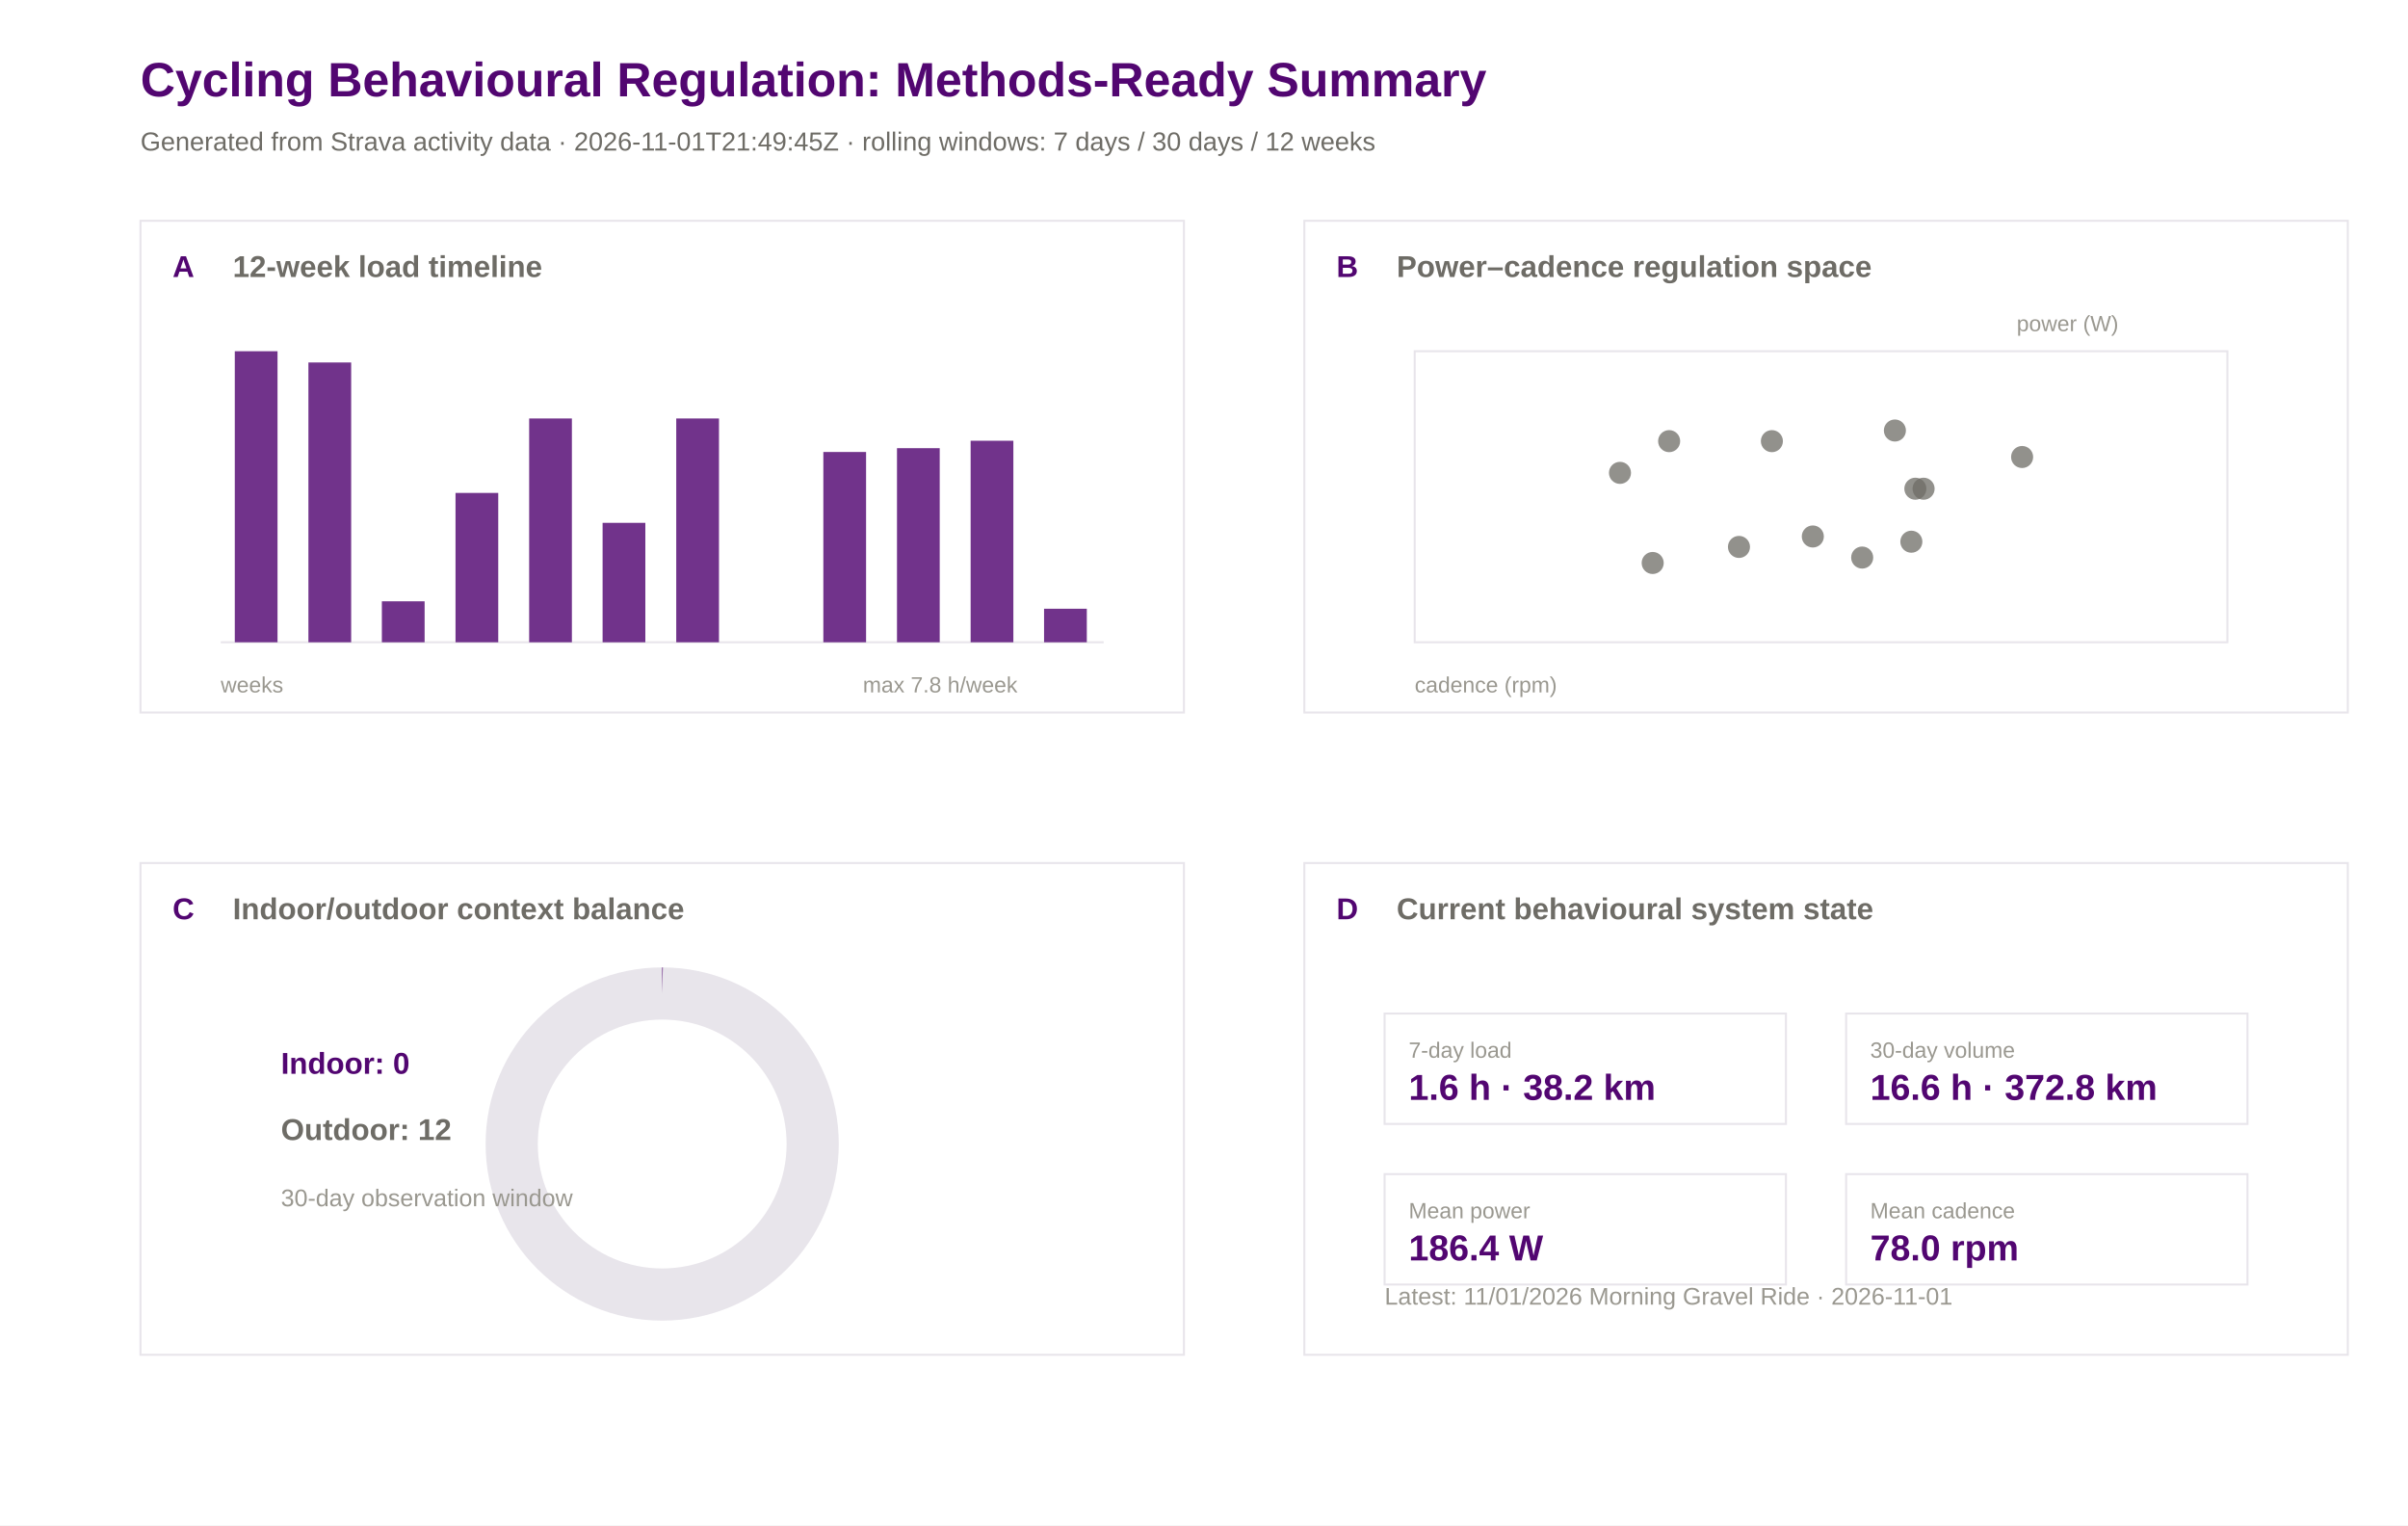
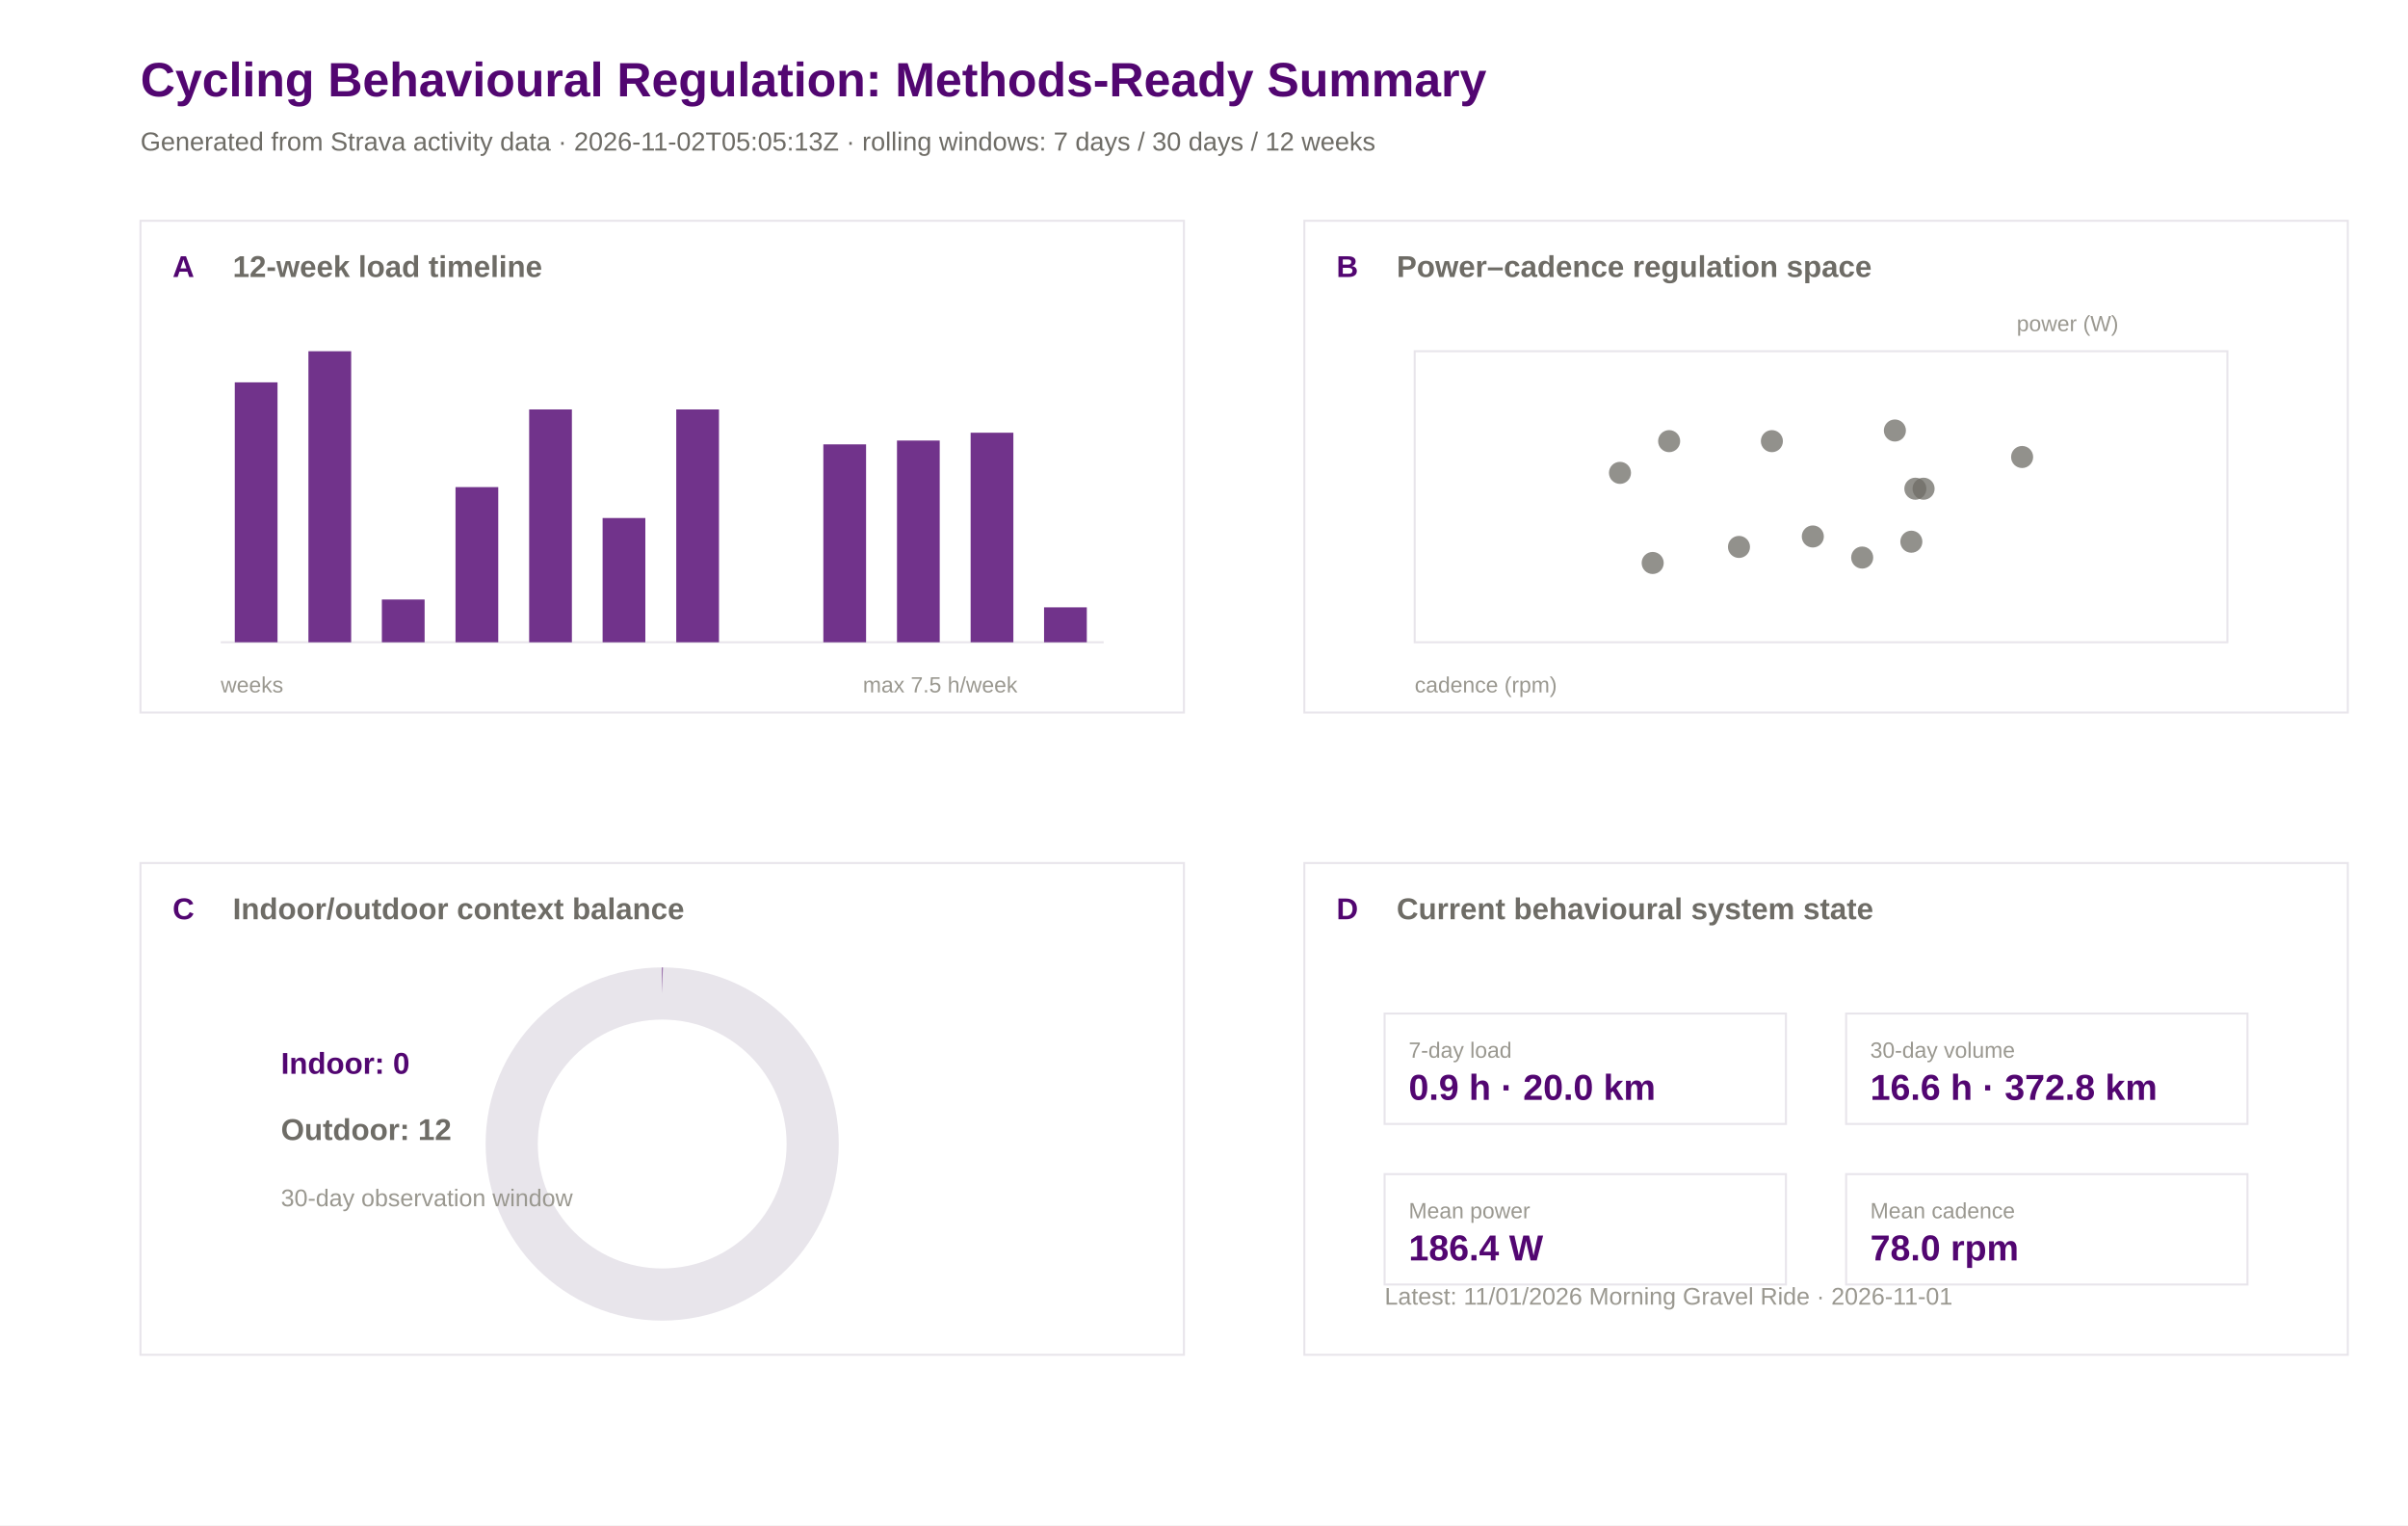
<svg xmlns="http://www.w3.org/2000/svg" width="1200" height="760" viewBox="0 0 1200 760">
  <rect width="100%" height="100%" fill="#ffffff" />
  <text x="70.0" y="48.0" font-family="Arial" font-size="24" font-weight="600" fill="#520671">Cycling Behavioural Regulation: Methods-Ready Summary</text>
-   <text x="70.0" y="75.0" font-family="Arial" font-size="13" font-weight="400" fill="#6e6c66">Generated from Strava activity data · 2026-11-01T21:49:45Z · rolling windows: 7 days / 30 days / 12 weeks</text>
+   <text x="70.0" y="75.0" font-family="Arial" font-size="13" font-weight="400" fill="#6e6c66">Generated from Strava activity data · 2026-11-02T05:05:13Z · rolling windows: 7 days / 30 days / 12 weeks</text>
  <rect x="70" y="110" width="520" height="245" fill="#ffffff" stroke="#e8e5eb" stroke-width="1" />
  <text x="86.0" y="138.0" font-family="Arial" font-size="15" font-weight="600" fill="#520671">A</text>
  <text x="116.0" y="138.0" font-family="Arial" font-size="15" font-weight="600" fill="#6e6c66">12-week load timeline</text>
  <rect x="650" y="110" width="520" height="245" fill="#ffffff" stroke="#e8e5eb" stroke-width="1" />
  <text x="666.0" y="138.0" font-family="Arial" font-size="15" font-weight="600" fill="#520671">B</text>
  <text x="696.0" y="138.0" font-family="Arial" font-size="15" font-weight="600" fill="#6e6c66">Power–cadence regulation space</text>
  <rect x="70" y="430" width="520" height="245" fill="#ffffff" stroke="#e8e5eb" stroke-width="1" />
  <text x="86.0" y="458.0" font-family="Arial" font-size="15" font-weight="600" fill="#520671">C</text>
  <text x="116.0" y="458.0" font-family="Arial" font-size="15" font-weight="600" fill="#6e6c66">Indoor/outdoor context balance</text>
  <rect x="650" y="430" width="520" height="245" fill="#ffffff" stroke="#e8e5eb" stroke-width="1" />
  <text x="666.0" y="458.0" font-family="Arial" font-size="15" font-weight="600" fill="#520671">D</text>
  <text x="696.0" y="458.0" font-family="Arial" font-size="15" font-weight="600" fill="#6e6c66">Current behavioural system state</text>
  <line x1="110" y1="320" x2="550" y2="320" stroke="#e8e5eb" />
-   <rect x="117.0" y="175.0" width="21.3" height="145.0" fill="#520671" opacity="0.82" />
-   <rect x="153.7" y="180.6" width="21.3" height="139.4" fill="#520671" opacity="0.82" />
-   <rect x="190.3" y="299.6" width="21.3" height="20.4" fill="#520671" opacity="0.82" />
-   <rect x="227.0" y="245.6" width="21.3" height="74.4" fill="#520671" opacity="0.82" />
-   <rect x="263.7" y="208.5" width="21.3" height="111.5" fill="#520671" opacity="0.82" />
-   <rect x="300.3" y="260.5" width="21.3" height="59.5" fill="#520671" opacity="0.82" />
-   <rect x="337.0" y="208.5" width="21.3" height="111.5" fill="#520671" opacity="0.82" />
+   <rect x="117.0" y="190.5" width="21.3" height="129.5" fill="#520671" opacity="0.82" />
+   <rect x="153.7" y="175.0" width="21.3" height="145.0" fill="#520671" opacity="0.82" />
+   <rect x="190.3" y="298.7" width="21.3" height="21.3" fill="#520671" opacity="0.82" />
+   <rect x="227.0" y="242.7" width="21.3" height="77.3" fill="#520671" opacity="0.82" />
+   <rect x="263.7" y="204.0" width="21.3" height="116.0" fill="#520671" opacity="0.82" />
+   <rect x="300.3" y="258.1" width="21.3" height="61.9" fill="#520671" opacity="0.82" />
+   <rect x="337.0" y="204.0" width="21.3" height="116.0" fill="#520671" opacity="0.82" />
  <rect x="373.7" y="320.0" width="21.3" height="0.0" fill="#520671" opacity="0.82" />
-   <rect x="410.3" y="225.2" width="21.3" height="94.8" fill="#520671" opacity="0.82" />
-   <rect x="447.0" y="223.3" width="21.3" height="96.7" fill="#520671" opacity="0.82" />
-   <rect x="483.7" y="219.6" width="21.3" height="100.4" fill="#520671" opacity="0.82" />
-   <rect x="520.3" y="303.3" width="21.3" height="16.7" fill="#520671" opacity="0.82" />
+   <rect x="410.3" y="221.4" width="21.3" height="98.6" fill="#520671" opacity="0.82" />
+   <rect x="447.0" y="219.5" width="21.3" height="100.5" fill="#520671" opacity="0.82" />
+   <rect x="483.7" y="215.6" width="21.3" height="104.4" fill="#520671" opacity="0.82" />
+   <rect x="520.3" y="302.6" width="21.3" height="17.4" fill="#520671" opacity="0.82" />
  <text x="110.0" y="345.0" font-family="Arial" font-size="11" font-weight="400" fill="#9a9890">weeks</text>
-   <text x="430.0" y="345.0" font-family="Arial" font-size="11" font-weight="400" fill="#9a9890">max 7.8 h/week</text>
+   <text x="430.0" y="345.0" font-family="Arial" font-size="11" font-weight="400" fill="#9a9890">max 7.5 h/week</text>
  <rect x="705" y="175" width="405" height="145" fill="#ffffff" stroke="#e8e5eb" />
  <circle cx="866.6" cy="272.5" r="5.5" fill="#6e6c66" opacity="0.75" />
  <circle cx="883.0" cy="219.8" r="5.5" fill="#6e6c66" opacity="0.75" />
  <circle cx="903.4" cy="267.3" r="5.5" fill="#6e6c66" opacity="0.75" />
  <circle cx="958.6" cy="243.5" r="5.5" fill="#6e6c66" opacity="0.75" />
  <circle cx="952.5" cy="269.9" r="5.5" fill="#6e6c66" opacity="0.75" />
  <circle cx="928.0" cy="277.8" r="5.5" fill="#6e6c66" opacity="0.75" />
  <circle cx="954.5" cy="243.5" r="5.5" fill="#6e6c66" opacity="0.75" />
  <circle cx="831.8" cy="219.8" r="5.5" fill="#6e6c66" opacity="0.75" />
  <circle cx="807.3" cy="235.6" r="5.5" fill="#6e6c66" opacity="0.75" />
  <circle cx="823.6" cy="280.5" r="5.5" fill="#6e6c66" opacity="0.75" />
  <circle cx="1007.7" cy="227.7" r="5.5" fill="#6e6c66" opacity="0.75" />
  <circle cx="944.3" cy="214.5" r="5.5" fill="#6e6c66" opacity="0.75" />
  <text x="705.0" y="345.0" font-family="Arial" font-size="11" font-weight="400" fill="#9a9890">cadence (rpm)</text>
  <text x="1005.0" y="165.0" font-family="Arial" font-size="11" font-weight="400" fill="#9a9890">power (W)</text>
  <circle cx="330" cy="570" r="75" fill="none" stroke="#e8e5eb" stroke-width="26" />
  <circle cx="330" cy="570" r="75" fill="none" stroke="#520671" stroke-width="26" stroke-dasharray="0.0 471.2" transform="rotate(-90 330 570)" />
  <text x="140.0" y="535.0" font-family="Arial" font-size="15" font-weight="600" fill="#520671">Indoor: 0</text>
  <text x="140.0" y="568.0" font-family="Arial" font-size="15" font-weight="600" fill="#6e6c66">Outdoor: 12</text>
  <text x="140.0" y="601.0" font-family="Arial" font-size="12" font-weight="400" fill="#9a9890">30-day observation window</text>
  <rect x="690" y="505" width="200" height="55" fill="#ffffff" stroke="#e8e5eb" />
  <text x="702.0" y="527.0" font-family="Arial" font-size="11" font-weight="500" fill="#9a9890">7-day load</text>
-   <text x="702.0" y="548.0" font-family="Arial" font-size="18" font-weight="600" fill="#520671">1.6 h · 38.2 km</text>
+   <text x="702.0" y="548.0" font-family="Arial" font-size="18" font-weight="600" fill="#520671">0.9 h · 20.0 km</text>
  <rect x="920" y="505" width="200" height="55" fill="#ffffff" stroke="#e8e5eb" />
  <text x="932.0" y="527.0" font-family="Arial" font-size="11" font-weight="500" fill="#9a9890">30-day volume</text>
  <text x="932.0" y="548.0" font-family="Arial" font-size="18" font-weight="600" fill="#520671">16.6 h · 372.8 km</text>
  <rect x="690" y="585" width="200" height="55" fill="#ffffff" stroke="#e8e5eb" />
  <text x="702.0" y="607.0" font-family="Arial" font-size="11" font-weight="500" fill="#9a9890">Mean power</text>
  <text x="702.0" y="628.0" font-family="Arial" font-size="18" font-weight="600" fill="#520671">186.4 W</text>
  <rect x="920" y="585" width="200" height="55" fill="#ffffff" stroke="#e8e5eb" />
  <text x="932.0" y="607.0" font-family="Arial" font-size="11" font-weight="500" fill="#9a9890">Mean cadence</text>
  <text x="932.0" y="628.0" font-family="Arial" font-size="18" font-weight="600" fill="#520671">78.0 rpm</text>
  <text x="690.0" y="650.0" font-family="Arial" font-size="12" font-weight="400" fill="#9a9890">Latest: 11/01/2026 Morning Gravel Ride · 2026-11-01</text>
</svg>
